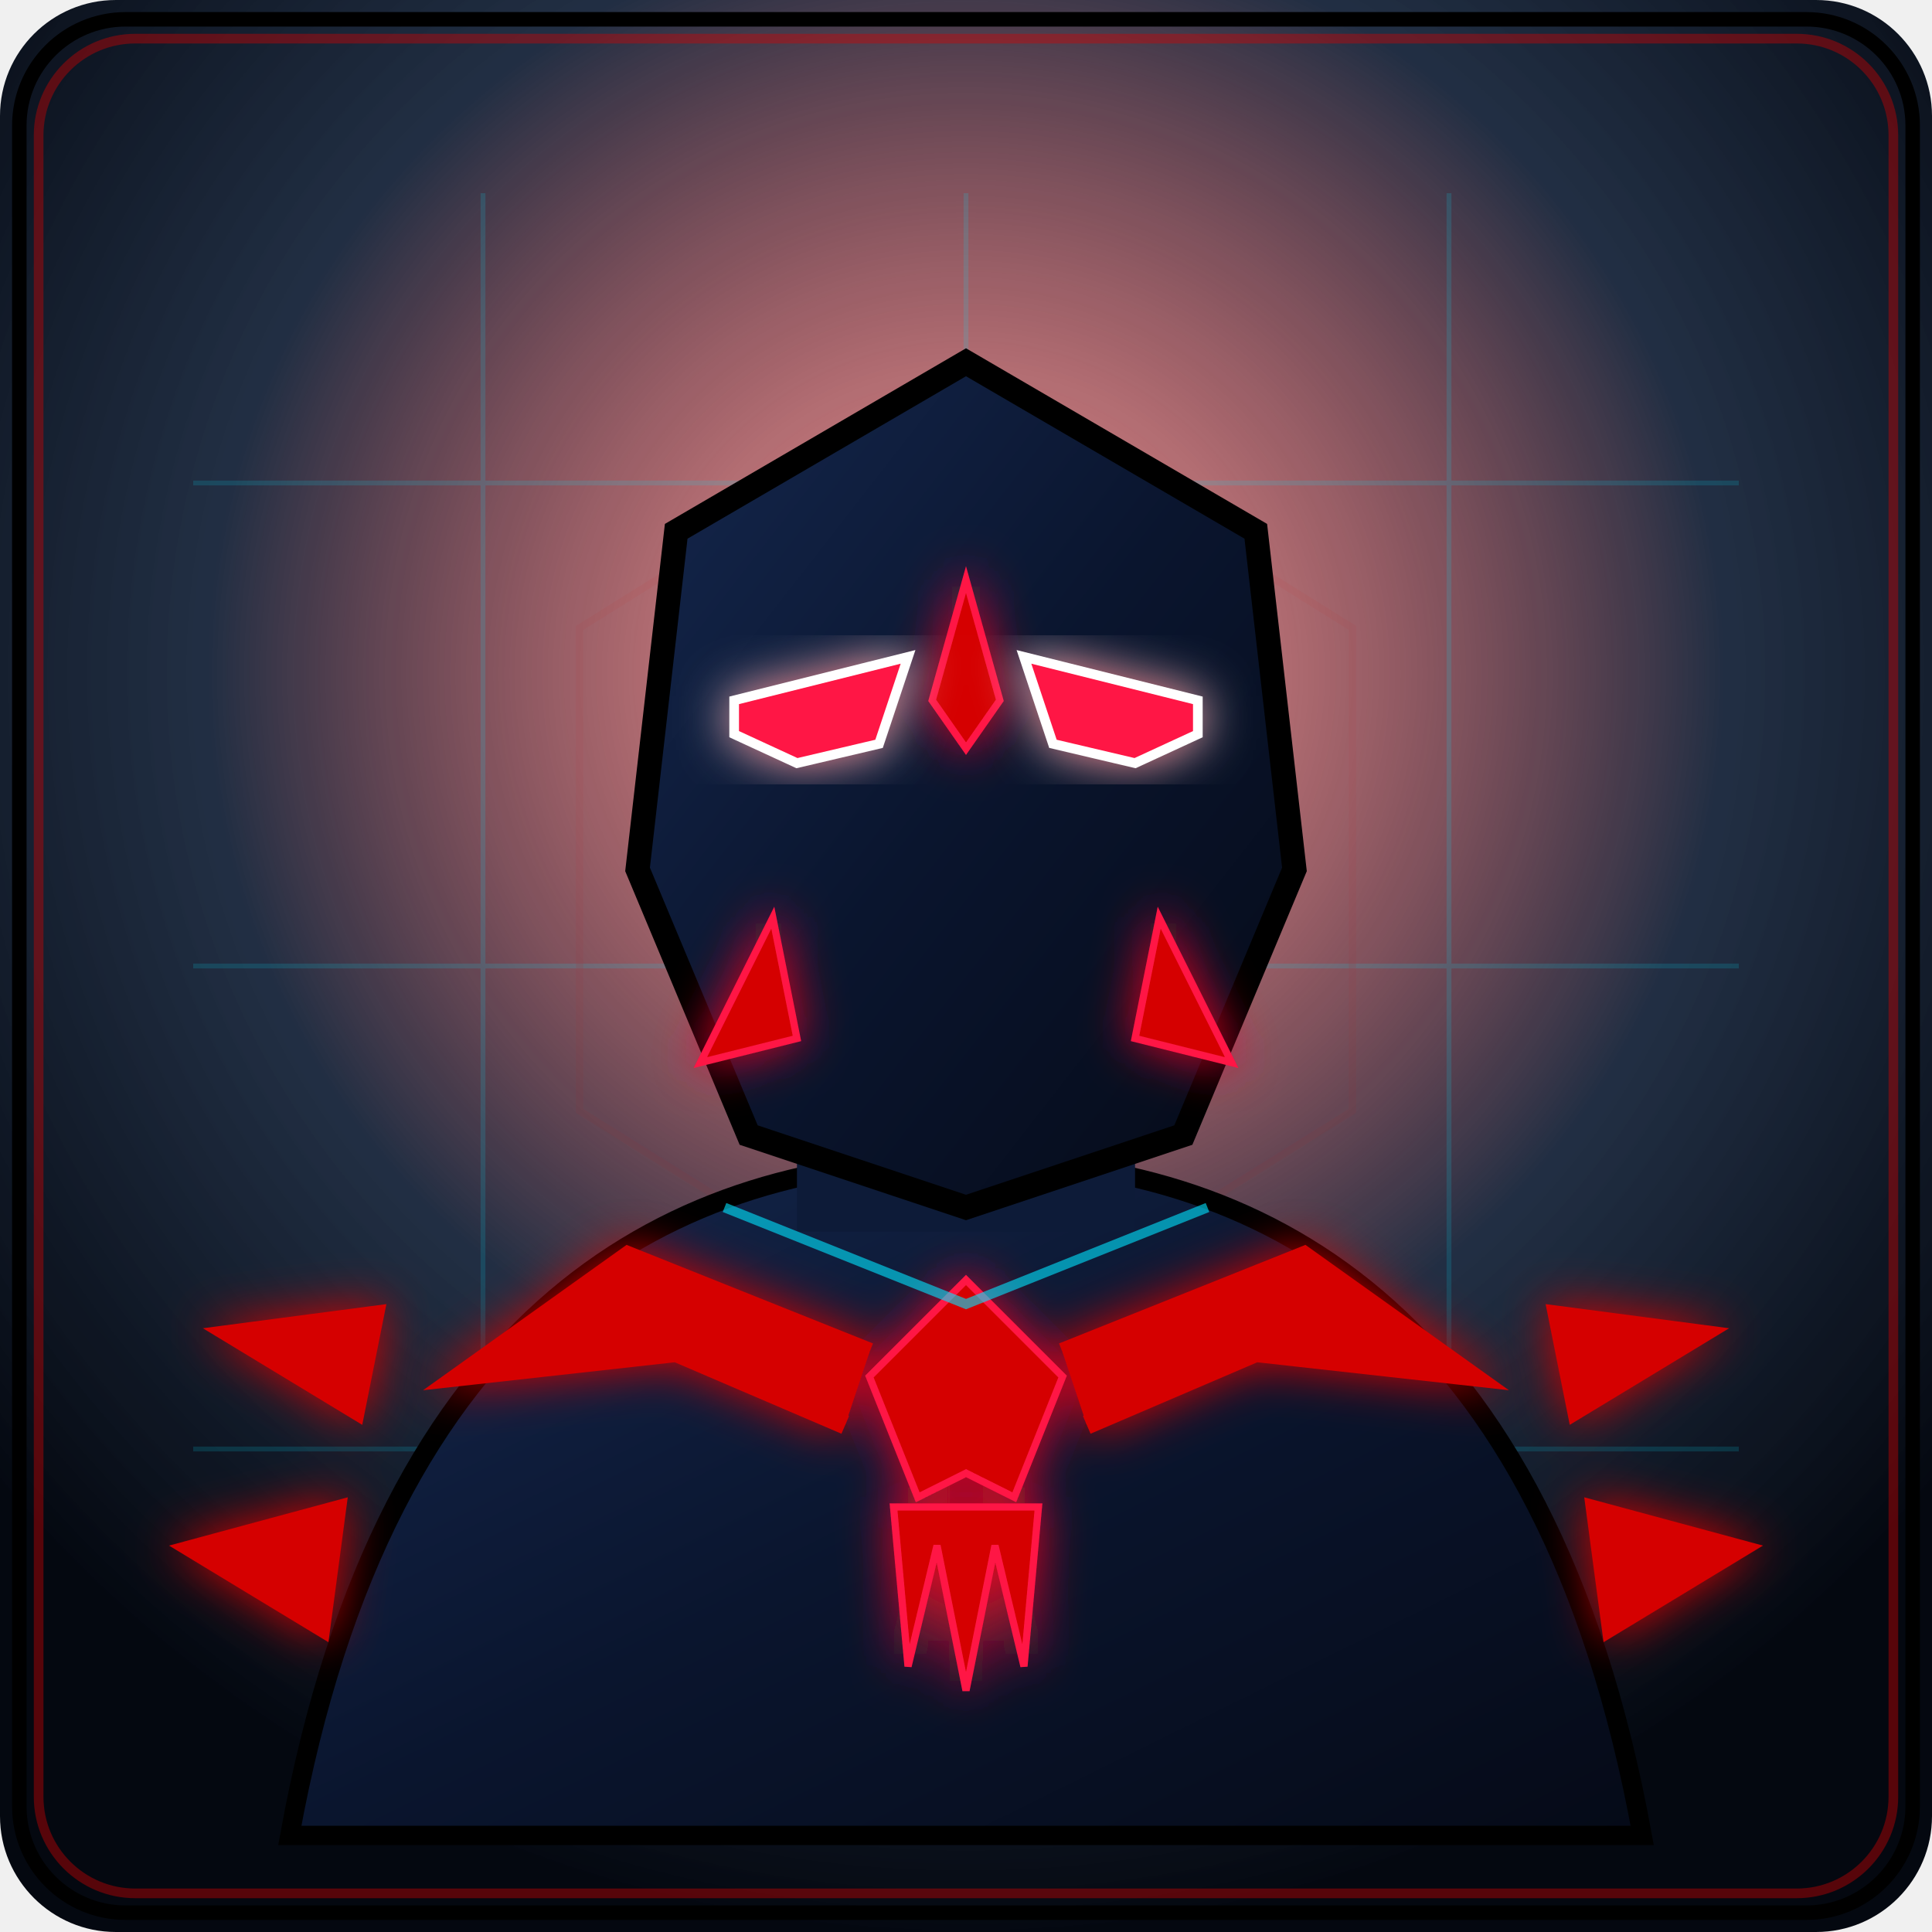
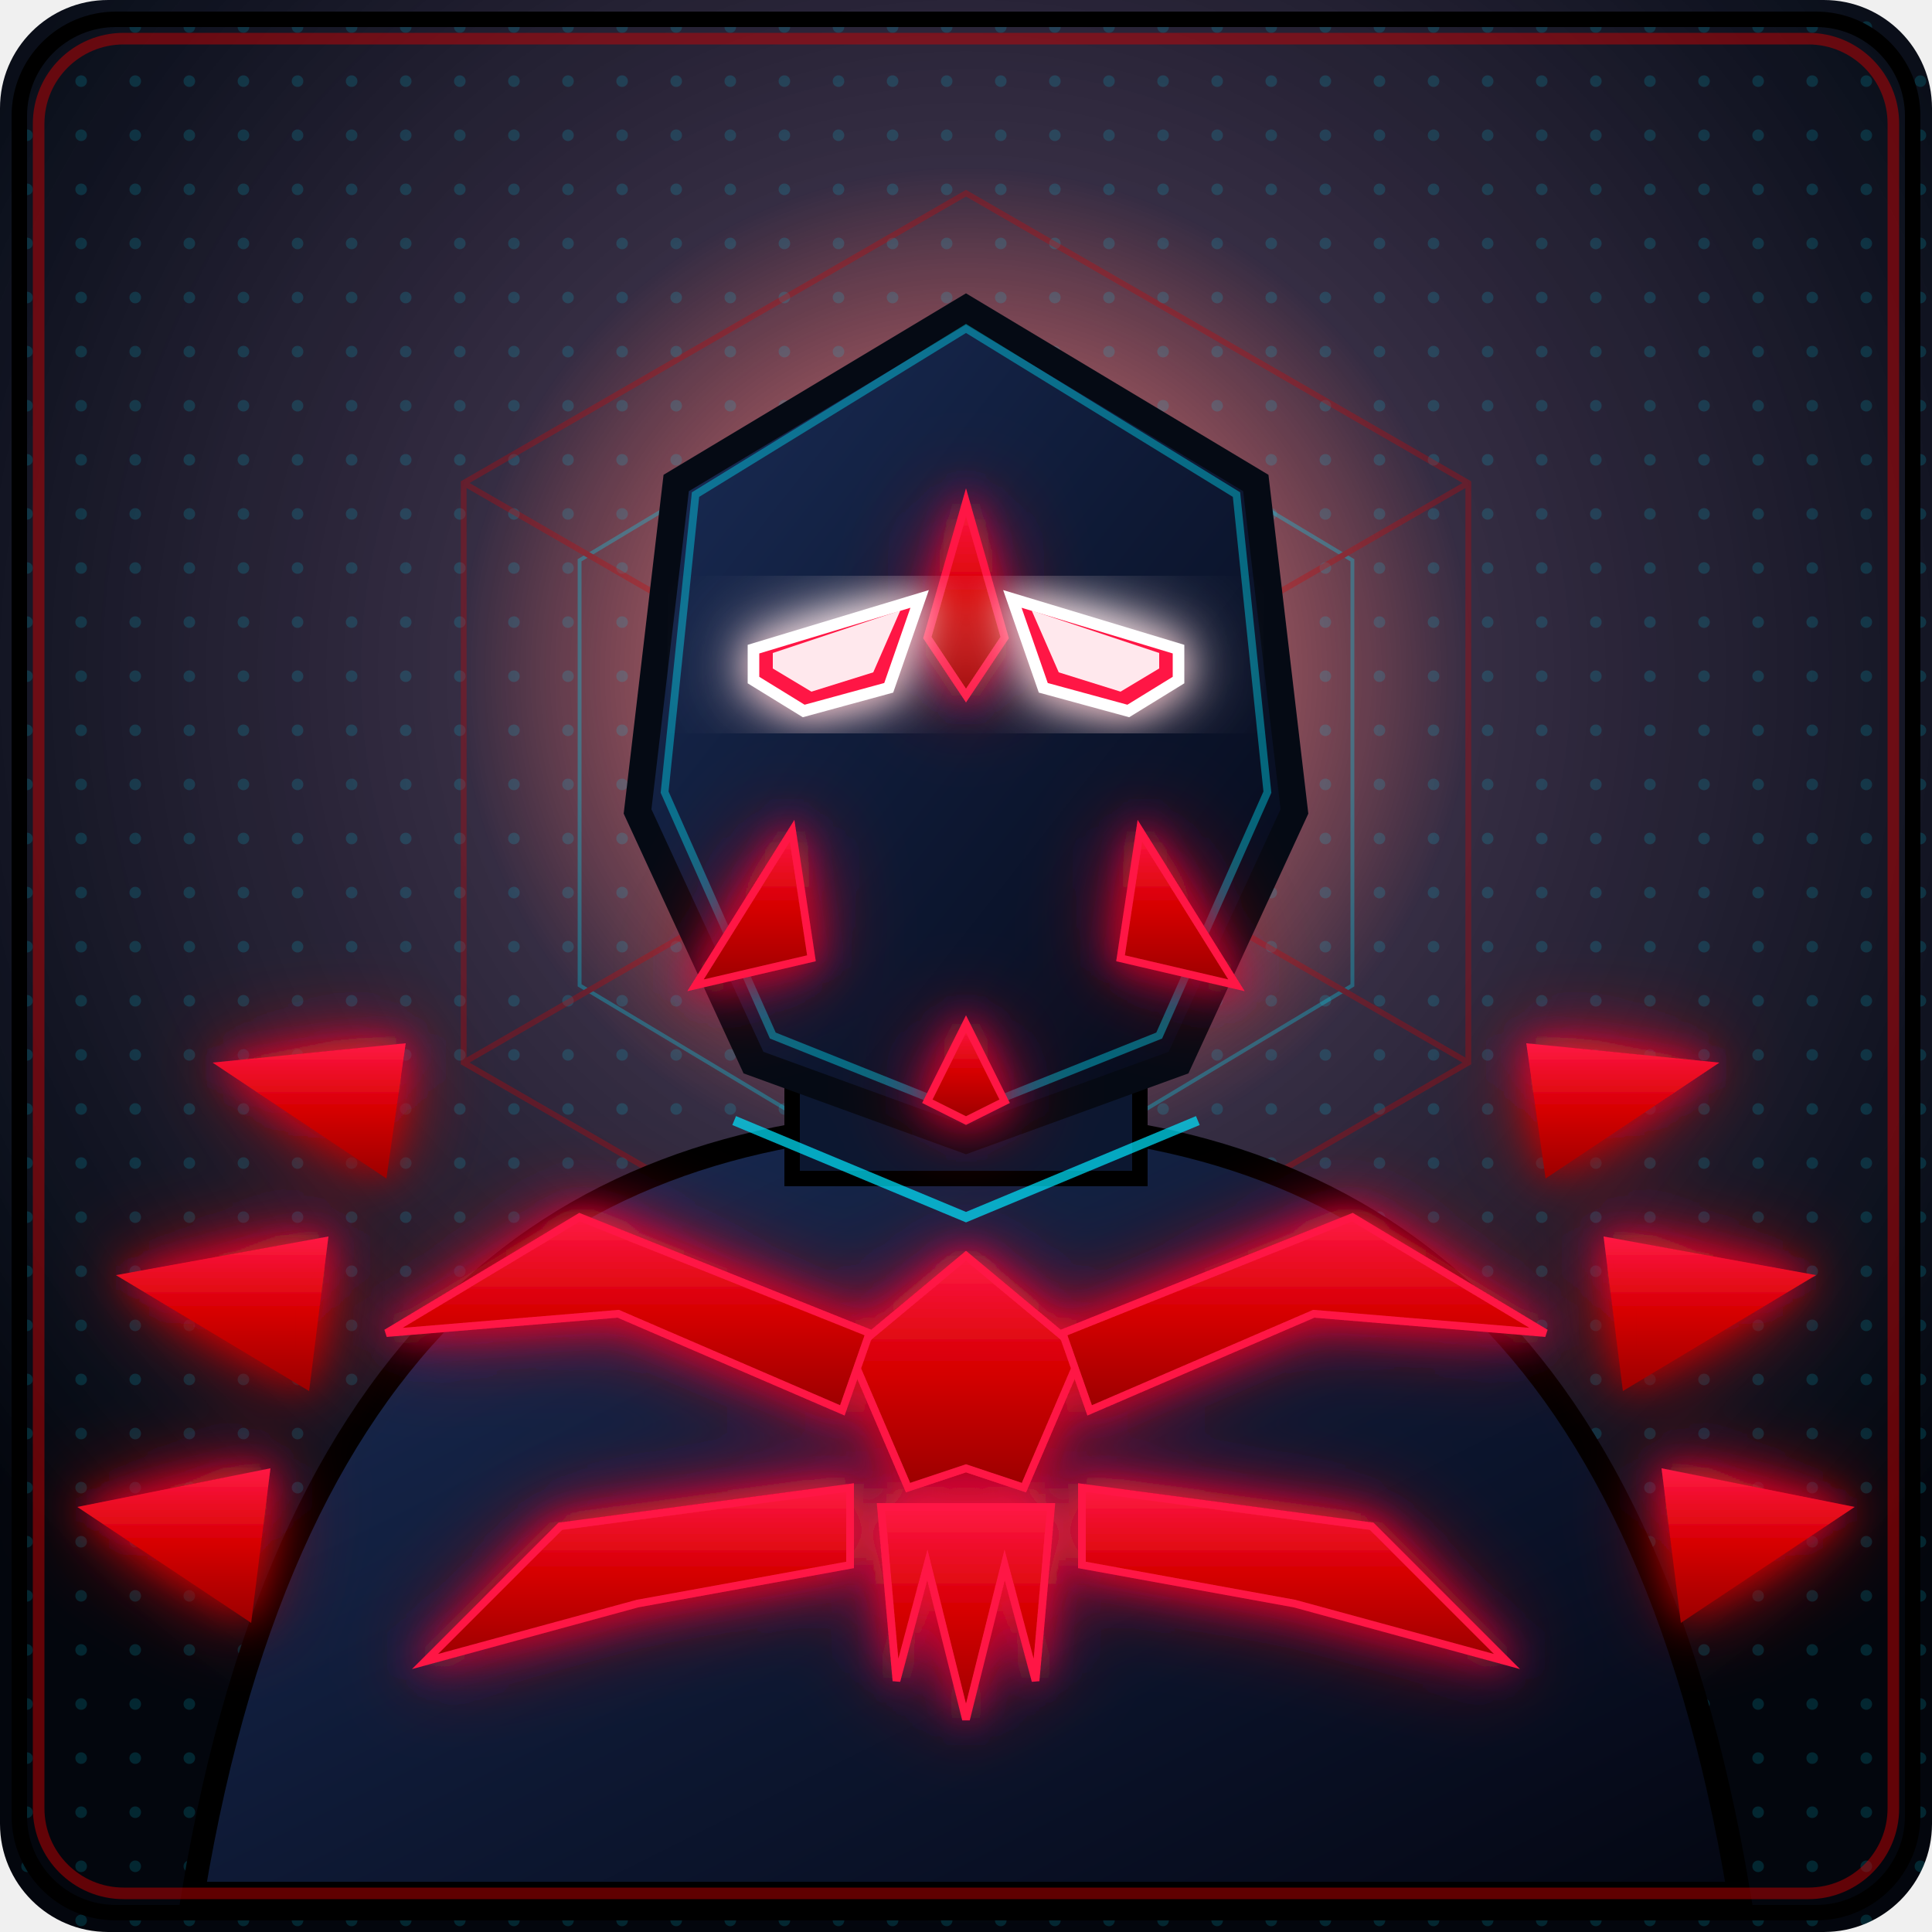
- <svg xmlns="http://www.w3.org/2000/svg" viewBox="0 0 400 400" role="img" aria-label="Miguel O'Hara Spider-Man 2099 in dark blue suit with red skull insignia and arm talons">
+ <svg xmlns="http://www.w3.org/2000/svg" viewBox="0 0 500 500" role="img" aria-label="Miguel O'Hara Spider-Man 2099 with crimson skull insignia, glowing cybernetic visor, and hard-light talons">
  <defs>
    <radialGradient id="mo-bg" cx="50%" cy="35%" r="65%">
-       <stop offset="0%" stop-color="#d50000" stop-opacity="0.35" />
-       <stop offset="60%" stop-color="#0a1930" stop-opacity="0.9" />
-       <stop offset="100%" stop-color="#040810" stop-opacity="1" />
+       <stop offset="0%" stop-color="#d50000" stop-opacity="0.45" />
+       <stop offset="40%" stop-color="#140a24" stop-opacity="0.85" />
+       <stop offset="85%" stop-color="#070c18" stop-opacity="0.98" />
+       <stop offset="100%" stop-color="#03060d" stop-opacity="1" />
    </radialGradient>
    <linearGradient id="mo-suit" x1="0%" y1="0%" x2="100%" y2="100%">
-       <stop offset="0%" stop-color="#15284f" />
-       <stop offset="50%" stop-color="#0a152e" />
-       <stop offset="100%" stop-color="#050a17" />
+       <stop offset="0%" stop-color="#1b2e59" />
+       <stop offset="45%" stop-color="#0f1b38" />
+       <stop offset="80%" stop-color="#080e21" />
+       <stop offset="100%" stop-color="#040712" />
+     </linearGradient>
+     <linearGradient id="mo-red" x1="0%" y1="0%" x2="0%" y2="100%">
+       <stop offset="0%" stop-color="#ff1744" />
+       <stop offset="50%" stop-color="#d50000" />
+       <stop offset="100%" stop-color="#9b0000" />
    </linearGradient>
    <filter id="mo-glow" x="-20%" y="-20%" width="140%" height="140%">
-       <feGaussianBlur stdDeviation="5" result="blur" />
-       <feComposite in="SourceGraphic" in2="blur" operator="over" />
+       <feGaussianBlur stdDeviation="5" result="blur1" />
+       <feGaussianBlur stdDeviation="10" result="blur2" />
+       <feMerge>
+         <feMergeNode in="blur2" />
+         <feMergeNode in="blur1" />
+         <feMergeNode in="SourceGraphic" />
+       </feMerge>
    </filter>
+     <pattern id="mo-dots" x="0" y="0" width="14" height="14" patternUnits="userSpaceOnUse">
+       <circle cx="7" cy="7" r="1.5" fill="#00e5ff" opacity="0.15" />
+     </pattern>
  </defs>
-   <rect width="400" height="400" rx="24" fill="url(#mo-bg)" />
-   <g stroke="#00e5ff" stroke-width="1" opacity="0.15">
-     <path d="M40 100 L360 100 M40 200 L360 200 M40 300 L360 300" />
-     <path d="M100 40 L100 360 M200 40 L200 360 M300 40 L300 360" />
-     <polygon points="200,80 280,130 280,230 200,280 120,230 120,130" fill="none" stroke="#d50000" stroke-width="1.5" opacity="0.3" />
+   <rect width="500" height="500" rx="28" fill="url(#mo-bg)" />
+   <rect width="500" height="500" rx="28" fill="url(#mo-dots)" />
+   <g stroke="#d50000" stroke-width="1.5" opacity="0.3" fill="none">
+     <polygon points="250,50 380,125 380,275 250,350 120,275 120,125" />
+     <polygon points="250,85 350,145 350,255 250,315 150,255 150,145" stroke="#00e5ff" stroke-width="1" />
+     <line x1="120" y1="125" x2="380" y2="275" />
+     <line x1="380" y1="125" x2="120" y2="275" />
  </g>
-   <path d="M60 380 C80 270, 140 240, 200 240 C260 240, 320 270, 340 380 Z" fill="url(#mo-suit)" stroke="#000" stroke-width="4" />
-   <g fill="#d50000" filter="url(#mo-glow)">
-     <polygon points="68,340 35,320 72,310" />
-     <polygon points="75,295 42,275 80,270" />
-     <polygon points="332,340 365,320 328,310" />
-     <polygon points="325,295 358,275 320,270" />
+   <g>
+     <path d="M50 490 C75 340, 150 290, 250 290 C350 290, 425 340, 450 490 Z" fill="url(#mo-suit)" stroke="#000000" stroke-width="6" />
+     <g fill="url(#mo-red)" filter="url(#mo-glow)">
+       <polygon points="65,420 20,390 70,380" />
+       <polygon points="80,360 30,330 85,320" />
+       <polygon points="100,305 55,275 105,270" />
+       <polygon points="435,420 480,390 430,380" />
+       <polygon points="420,360 470,330 415,320" />
+       <polygon points="400,305 445,275 395,270" />
+     </g>
+     <g fill="url(#mo-red)" stroke="#ff1744" stroke-width="2" filter="url(#mo-glow)">
+       <polygon points="250,325 220,350 235,385 250,380 265,385 280,350" />
+       <polygon points="228,390 232,435 240,405 250,445 260,405 268,435 272,390" />
+       <path d="M225,345 L150,315 L100,345 L160,340 L218,365 Z" />
+       <path d="M275,345 L350,315 L400,345 L340,340 L282,365 Z" />
+       <path d="M220,385 L145,395 L110,430 L165,415 L220,405 Z" />
+       <path d="M280,385 L355,395 L390,430 L335,415 L280,405 Z" />
+     </g>
+     <path d="M205,240 L205,305 L295,305 L295,240 Z" fill="#0c1730" stroke="#000" stroke-width="4" />
  </g>
-   <g fill="#d50000" stroke="#ff1744" stroke-width="1.5" filter="url(#mo-glow)">
-     <polygon points="200,265 180,285 190,310 200,305 210,310 220,285" />
-     <polygon points="185,312 188,345 194,320 200,350 206,320 212,345 215,312" />
-     <path d="M180 280 L130 260 L95 285 L140 280 L175 295" stroke="#d50000" stroke-width="4" fill="#d50000" />
-     <path d="M220 280 L270 260 L305 285 L260 280 L225 295" stroke="#d50000" stroke-width="4" fill="#d50000" />
+   <g>
+     <polygon points="250,80 325,125 335,210 305,275 250,295 195,275 165,210 175,125" fill="url(#mo-suit)" stroke="#050a14" stroke-width="7" />
+     <polygon points="250,85 320,128 328,205 300,268 250,288 200,268 172,205 180,128" fill="none" stroke="#00e5ff" stroke-width="2" opacity="0.4" />
+     <g fill="url(#mo-red)" stroke="#ff1744" stroke-width="2" filter="url(#mo-glow)">
+       <polygon points="250,130 240,165 250,180 260,165" />
+       <polygon points="205,215 180,255 210,248" />
+       <polygon points="295,215 320,255 290,248" />
+       <polygon points="250,265 240,285 250,290 260,285" />
+     </g>
+     <g filter="url(#mo-glow)">
+       <polygon points="195,168 238,155 230,178 208,184 195,176" fill="#ff1744" stroke="#ffffff" stroke-width="3" />
+       <polygon points="200,169 233,158 226,174 210,179 200,173" fill="#ffffff" opacity="0.9" />
+       <polygon points="305,168 262,155 270,178 292,184 305,176" fill="#ff1744" stroke="#ffffff" stroke-width="3" />
+       <polygon points="300,169 267,158 274,174 290,179 300,173" fill="#ffffff" opacity="0.9" />
+     </g>
+     <path d="M190,290 L250,315 L310,290" fill="none" stroke="#00e5ff" stroke-width="2.5" opacity="0.7" />
  </g>
-   <path d="M165 210 L165 255 L235 255 L235 210 Z" fill="#0d1b38" />
-   <polygon points="200,75 260,110 268,180 245,235 200,250 155,235 132,180 140,110" fill="url(#mo-suit)" stroke="#000000" stroke-width="5" />
-   <g fill="#d50000" stroke="#ff1744" stroke-width="1.5" filter="url(#mo-glow)">
-     <polygon points="200,120 193,145 200,155 207,145" />
-     <path d="M160 190 L145 220 L165 215 Z" />
-     <path d="M240 190 L255 220 L235 215 Z" />
-   </g>
-   <g filter="url(#mo-glow)">
-     <polygon points="152,145 188,136 182,154 165,158 152,152" fill="#ff1744" stroke="#ffffff" stroke-width="2" />
-     <polygon points="248,145 212,136 218,154 235,158 248,152" fill="#ff1744" stroke="#ffffff" stroke-width="2" />
-   </g>
-   <path d="M150 250 L200 270 L250 250" fill="none" stroke="#00e5ff" stroke-width="2" opacity="0.6" />
-   <rect x="8" y="8" width="384" height="384" rx="20" fill="none" stroke="#d50000" stroke-width="2" opacity="0.4" />
-   <rect x="4" y="4" width="392" height="392" rx="22" fill="none" stroke="#000000" stroke-width="3" />
+   <rect x="10" y="10" width="480" height="480" rx="22" fill="none" stroke="#d50000" stroke-width="3" opacity="0.45" />
+   <rect x="5" y="5" width="490" height="490" rx="25" fill="none" stroke="#000000" stroke-width="4" />
</svg>
